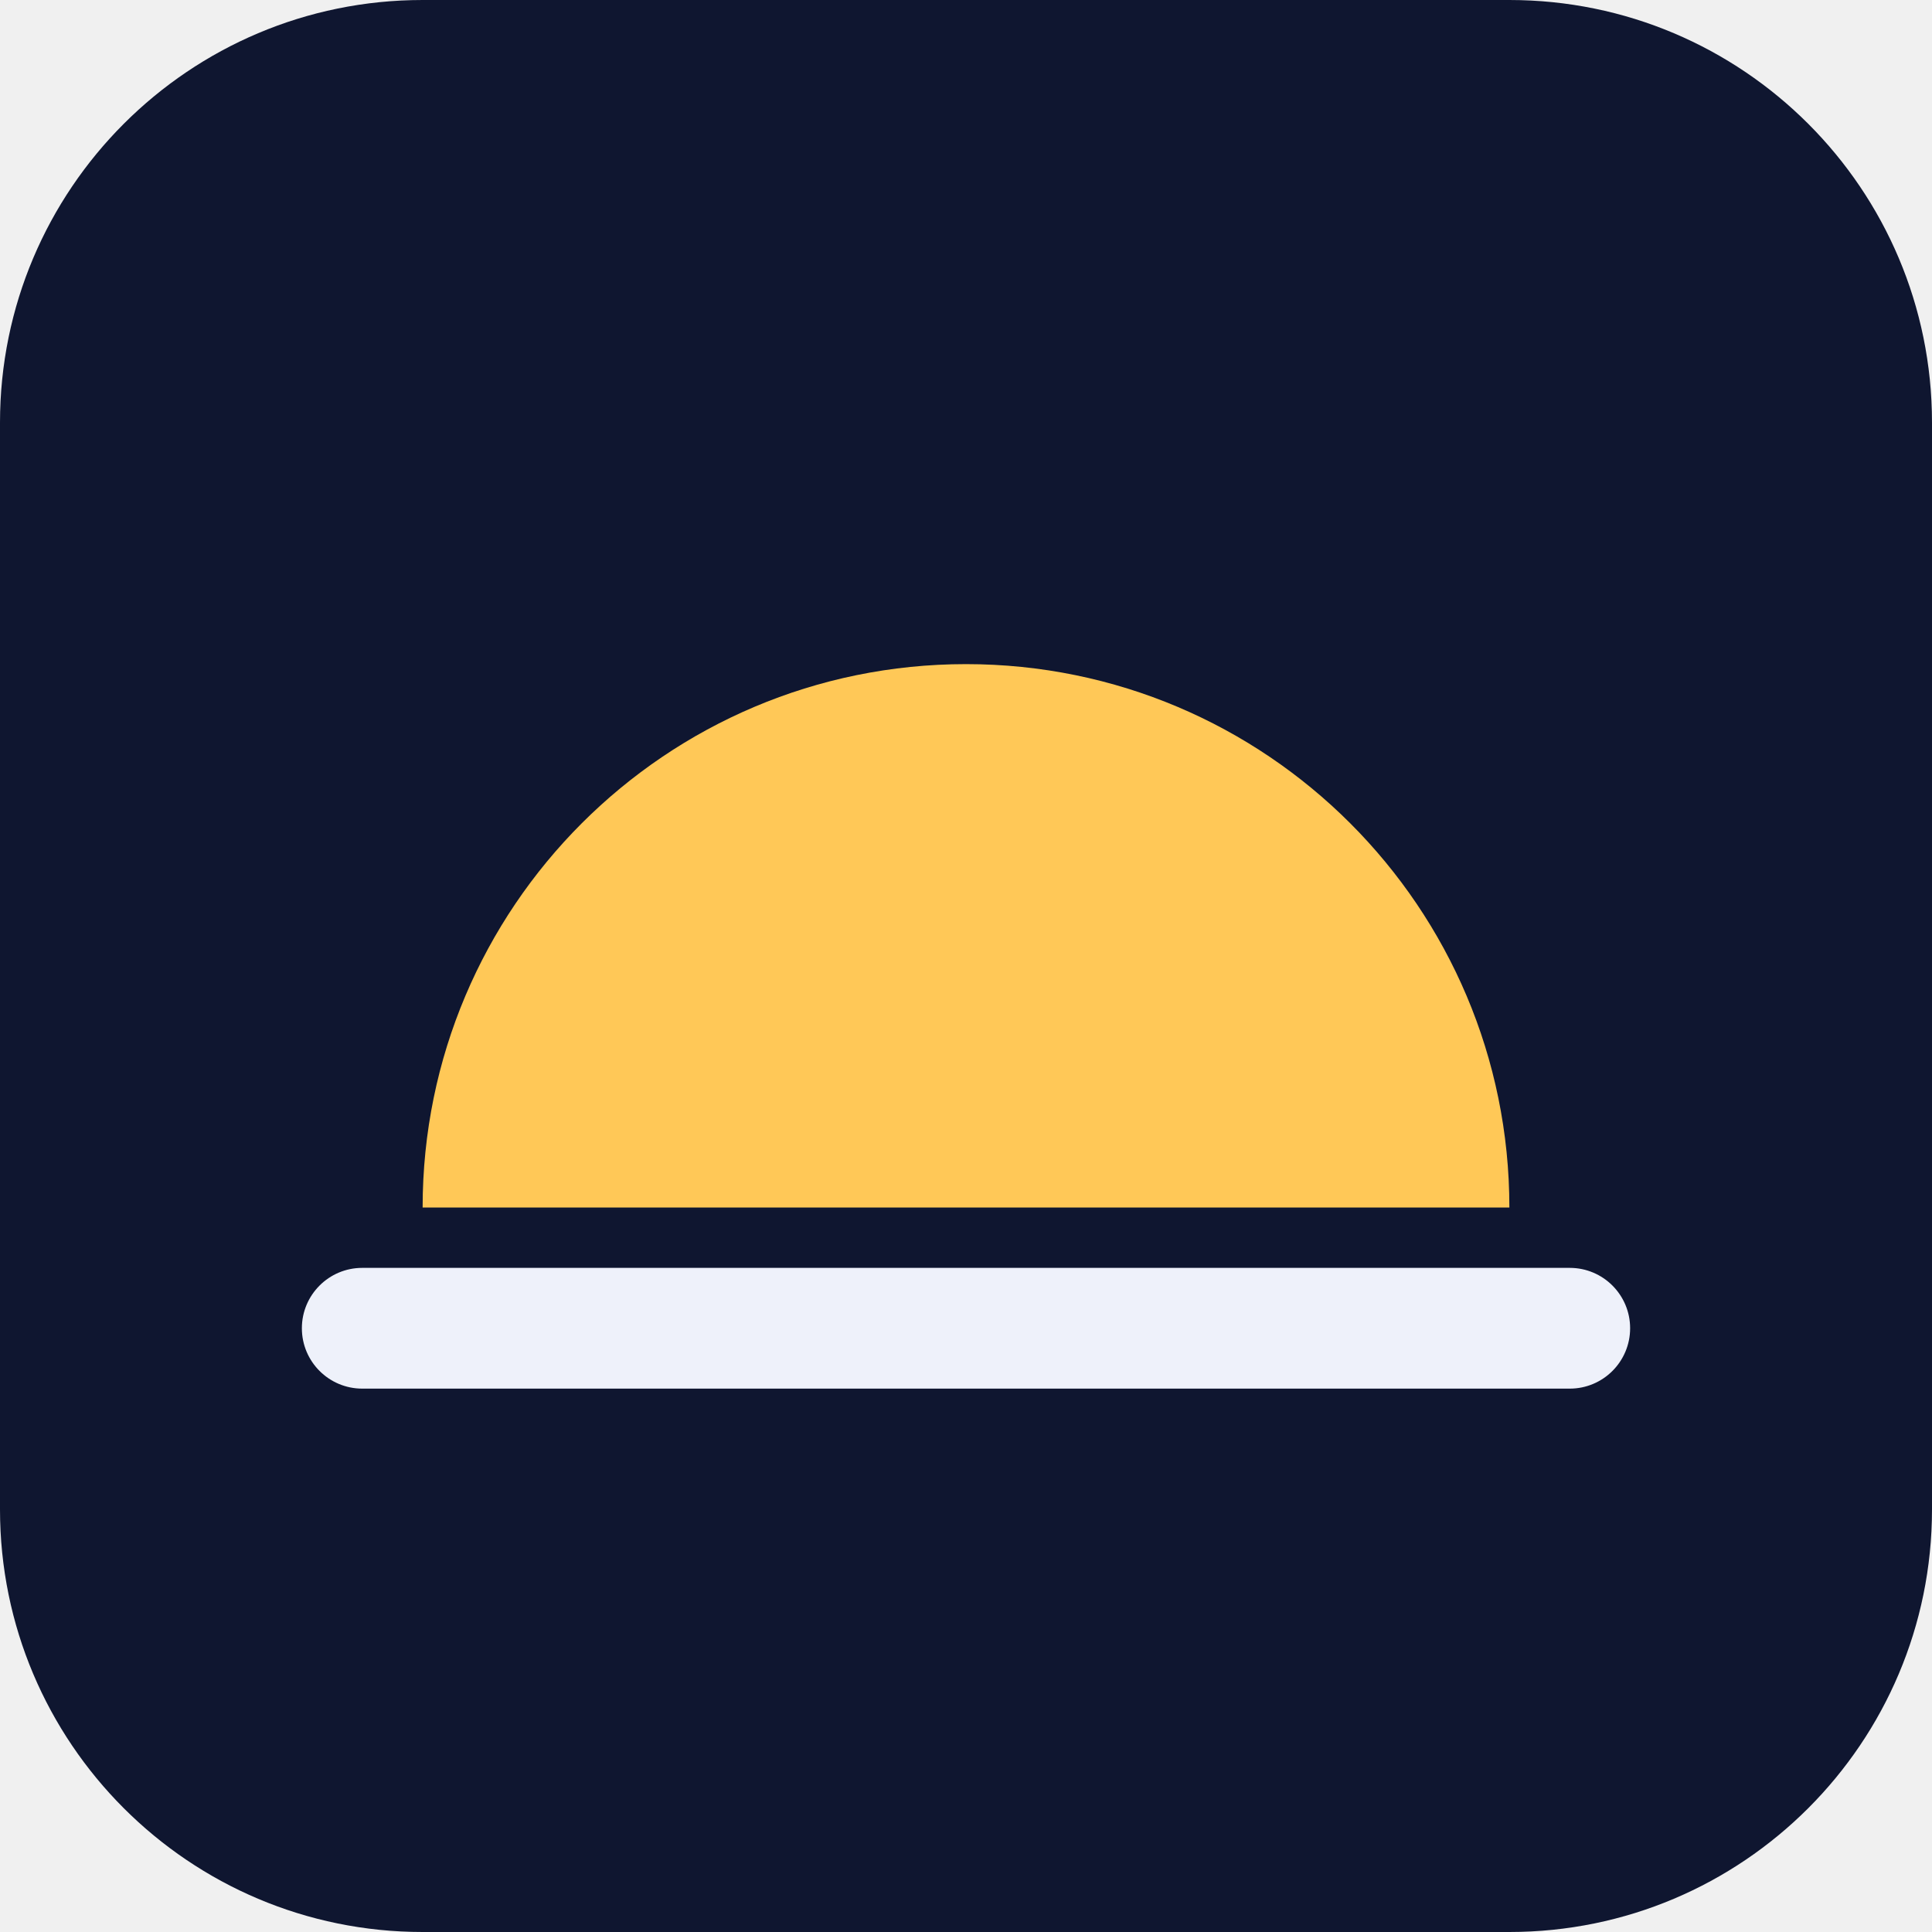
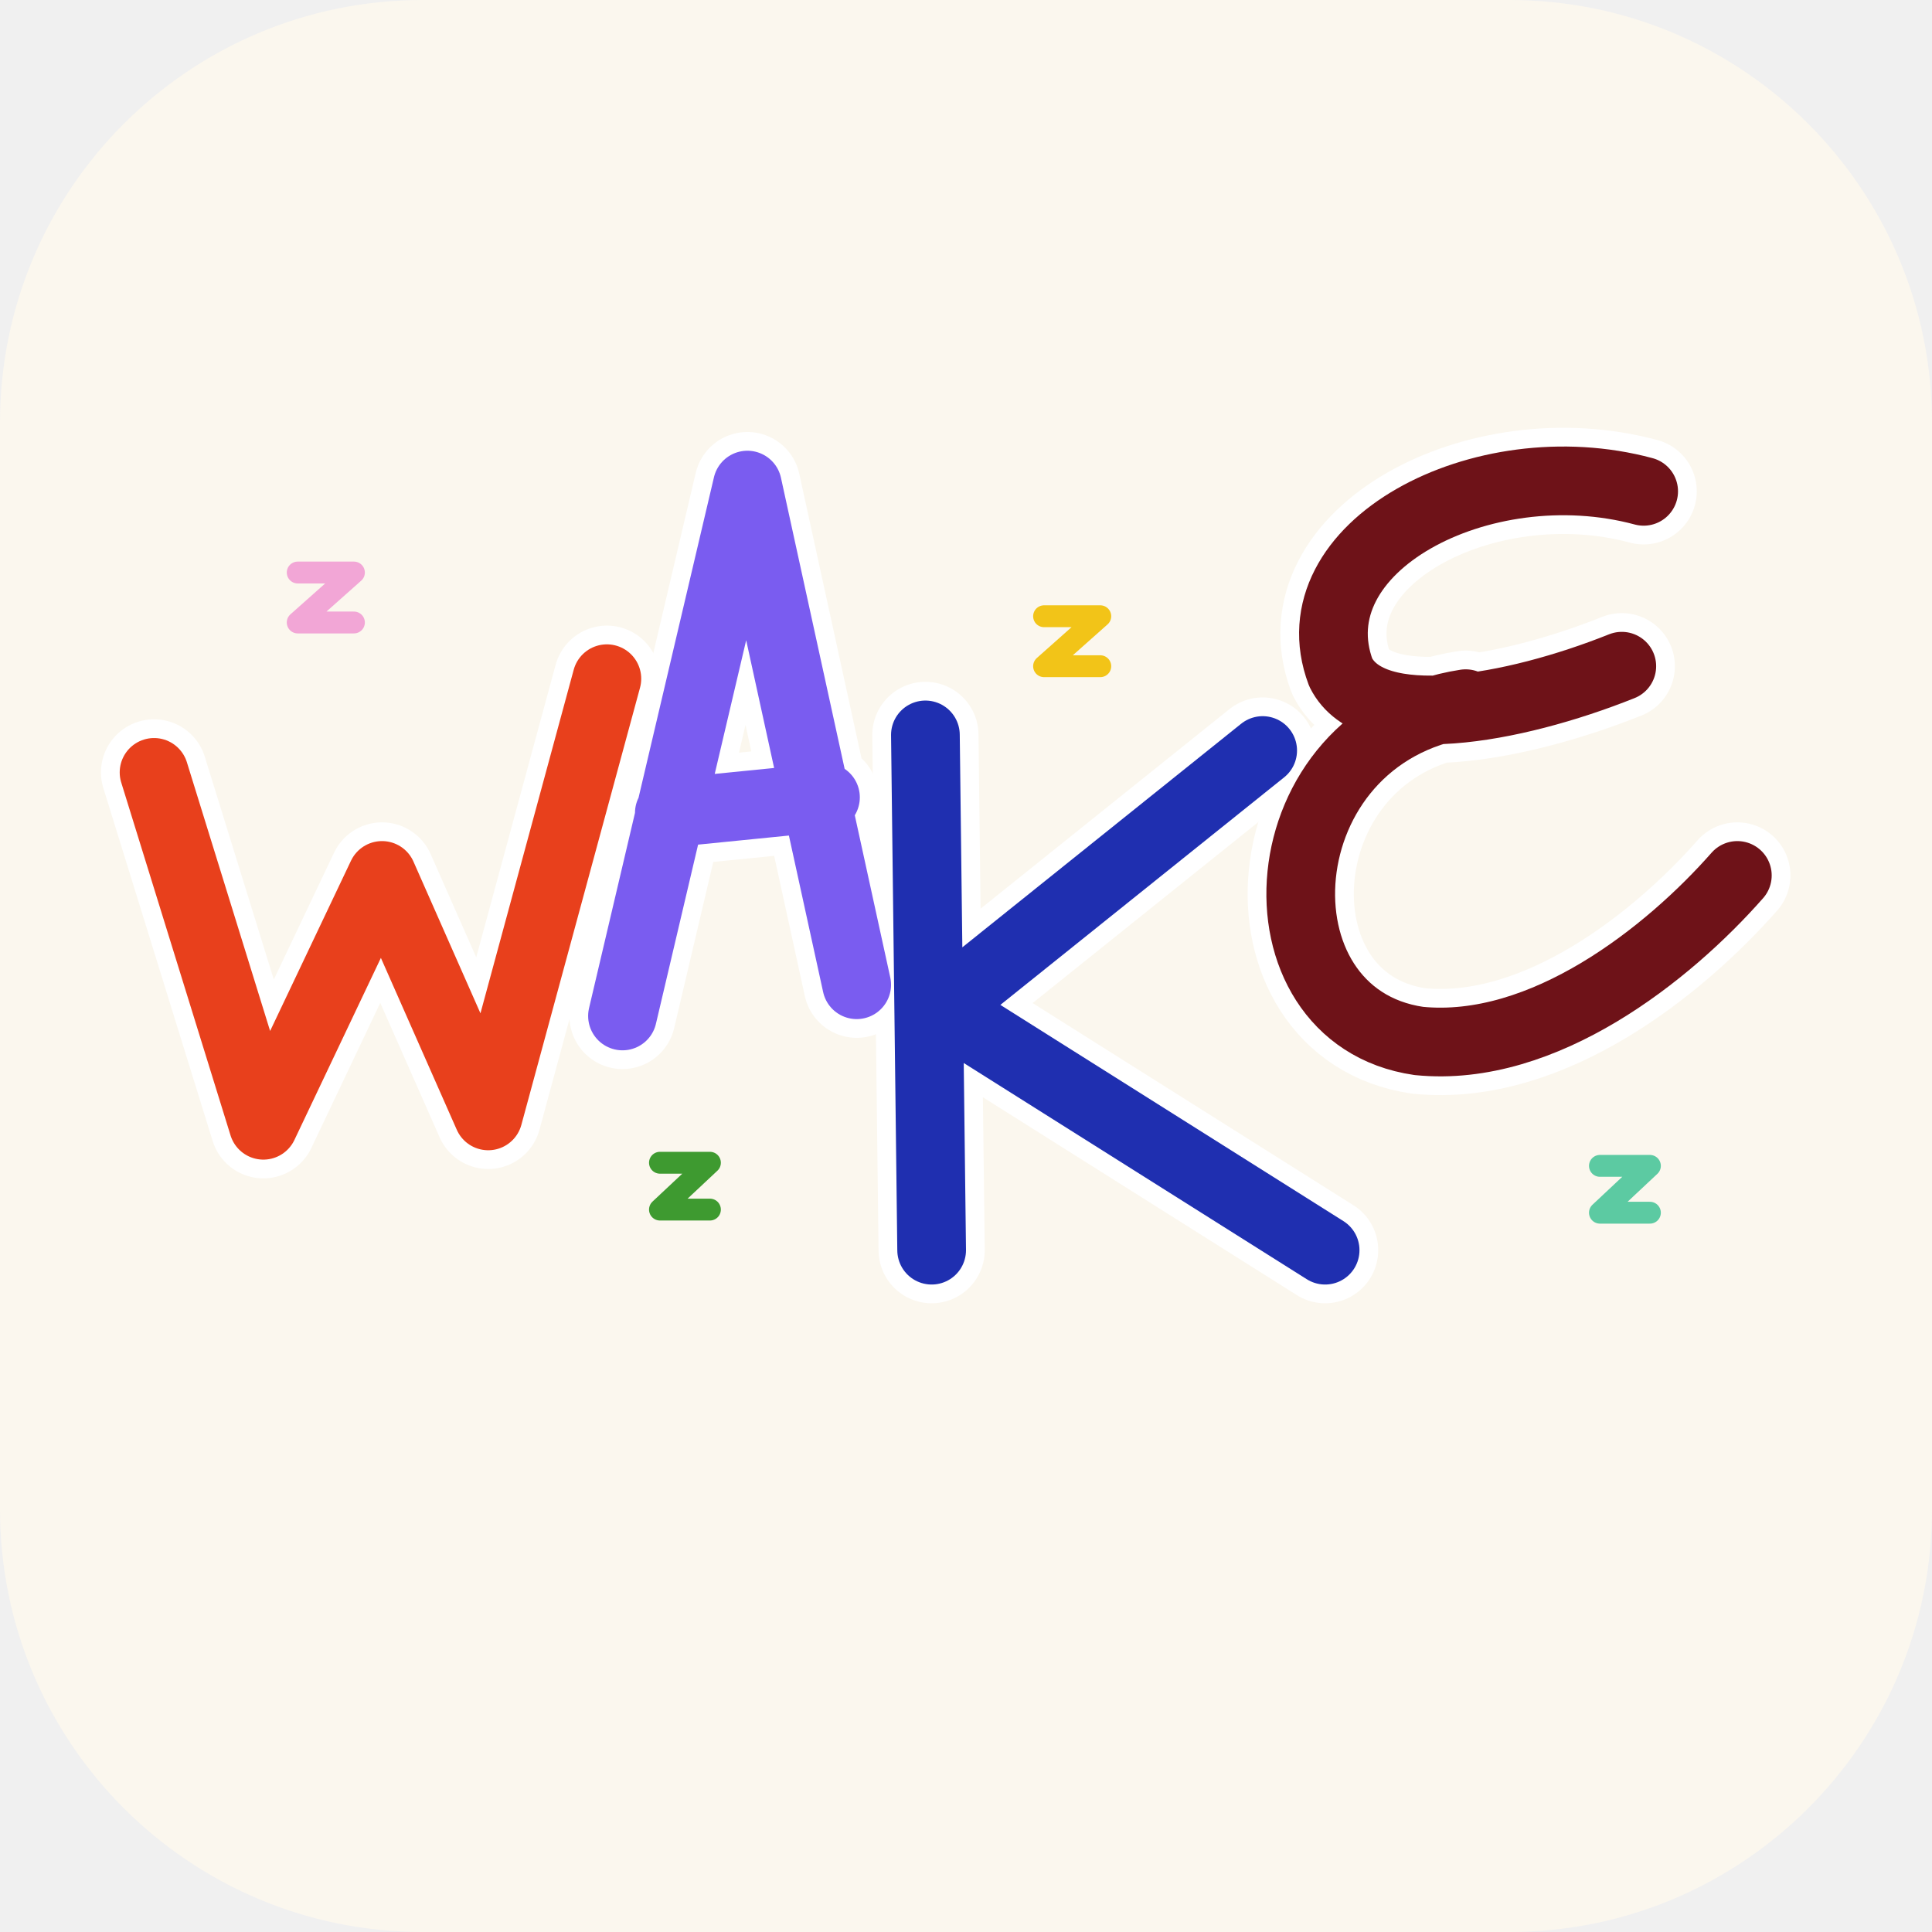
<svg xmlns="http://www.w3.org/2000/svg" viewBox="0 0 64 64">
-   <rect width="64" height="64" rx="14" fill="#0F1630" />
-   <path d="M14 40a18 18 0 0 1 36 0z" fill="#FFC857" />
-   <rect x="10" y="42" width="44" height="4" rx="2" fill="#EEF1FA" />
+   <rect width="64" height="64" rx="14" fill="#fbf7ee" />
+   <svg x="3" y="14" width="58" height="30" viewBox="0 0 560 290">
+     <g fill="none" stroke-linecap="round" stroke-linejoin="round">
+       <g stroke="#fff" stroke-width="34">
+         <path d="M20 112 L55 225 L93 145 L127 222 L165 82" />
+         <path d="M170 190 L210 20 L245 180 M185 125 L235 120" />
+         <path d="M267 100 L269 265 M269 190 L375 105 M276 190 L395 265" />
+         <path d="M497 22 C445 8 385 40 400 80 C410 100 455 92 490 78 M440 90 C375 100 370 190 425 198 C465 202 505 170 527 145" />
+       </g>
+       <path stroke="#e8401c" stroke-width="22" d="M20 112 L55 225 L93 145 L127 222 L165 82" />
+       <path stroke="#7a5cf0" stroke-width="22" d="M170 190 L210 20 L245 180 M185 125 L235 120" />
+       <path stroke="#1f2fb0" stroke-width="22" d="M267 100 L269 265 M269 190 L375 105 M276 190 L395 265" />
+       <path stroke="#6e1218" stroke-width="22" d="M497 22 C445 8 385 40 400 80 C410 100 455 92 490 78 M440 90 C375 100 370 190 425 198 C465 202 505 170 527 145" />
+       <g stroke-width="7">
+         <path stroke="#f2a6d6" d="M66 48 h18 l-18 16 h18" />
+         <path stroke="#f2c418" d="M305 62 h18 l-18 16 h18" />
+         <path stroke="#3e9a30" d="M182 237 h16 l-16 15 h16" />
+         <path stroke="#5ccaa2" d="M483 238 h16 l-16 15 h16" />
+       </g>
+     </g>
+   </svg>
</svg>
